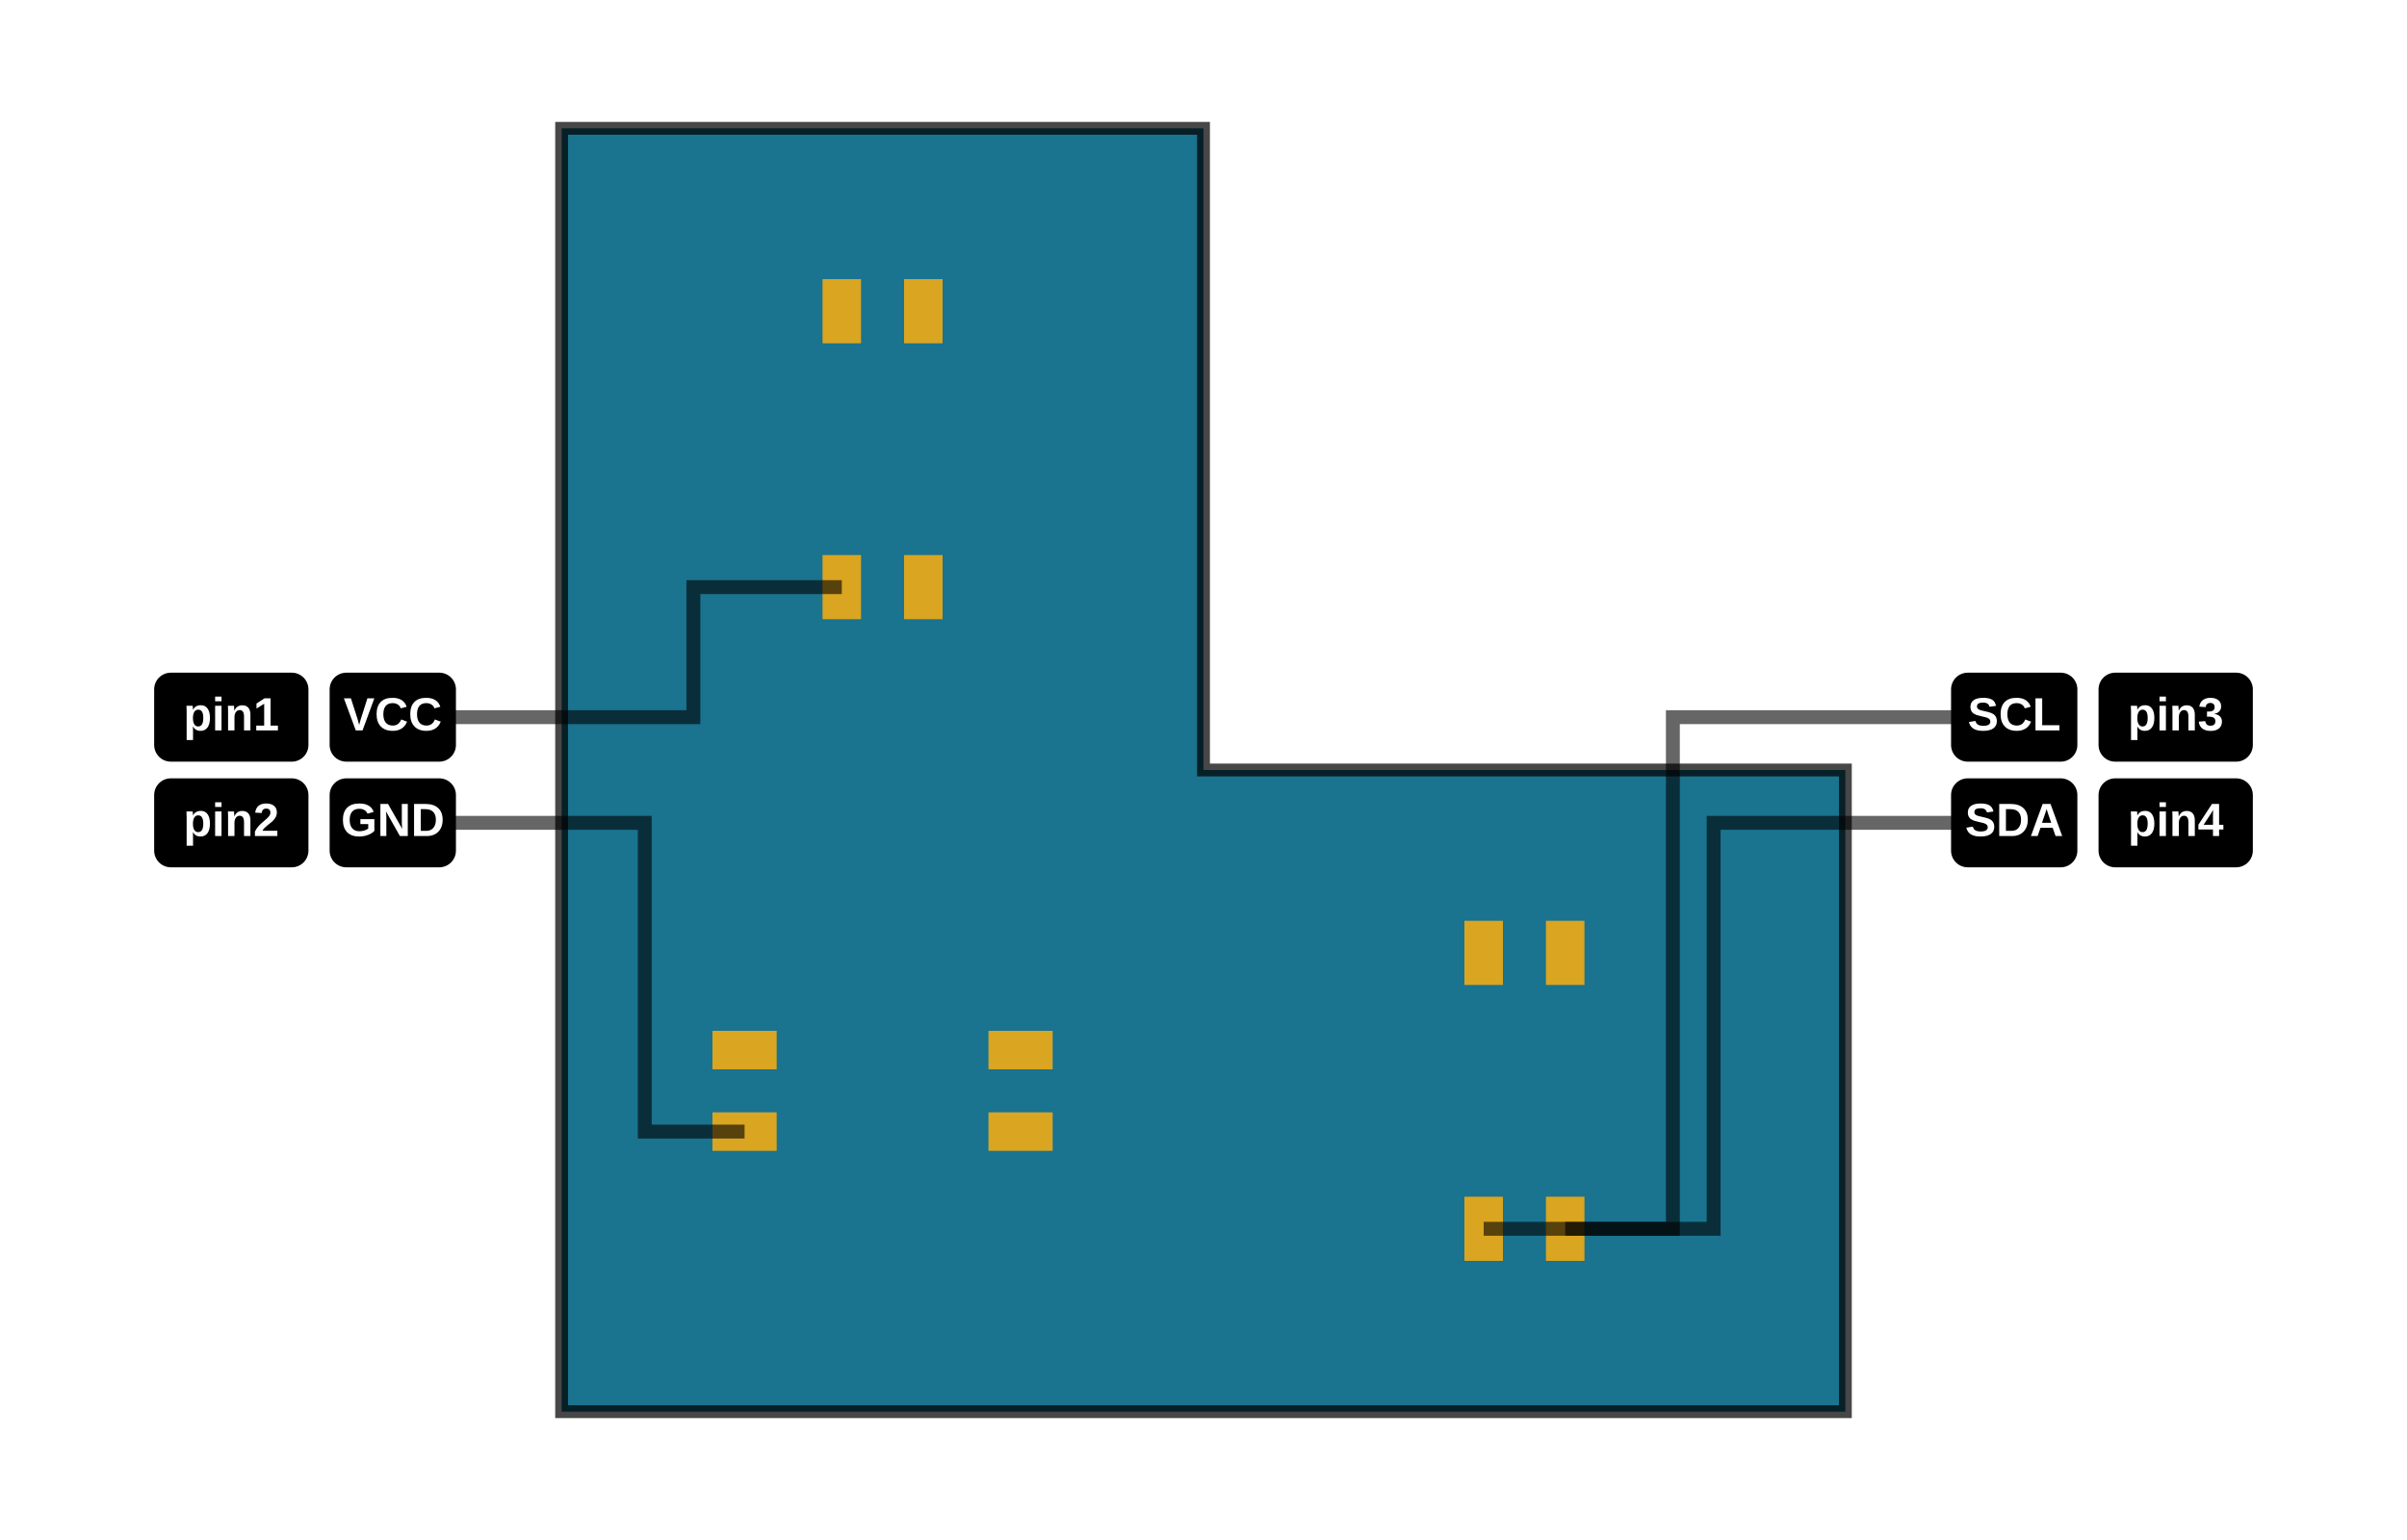
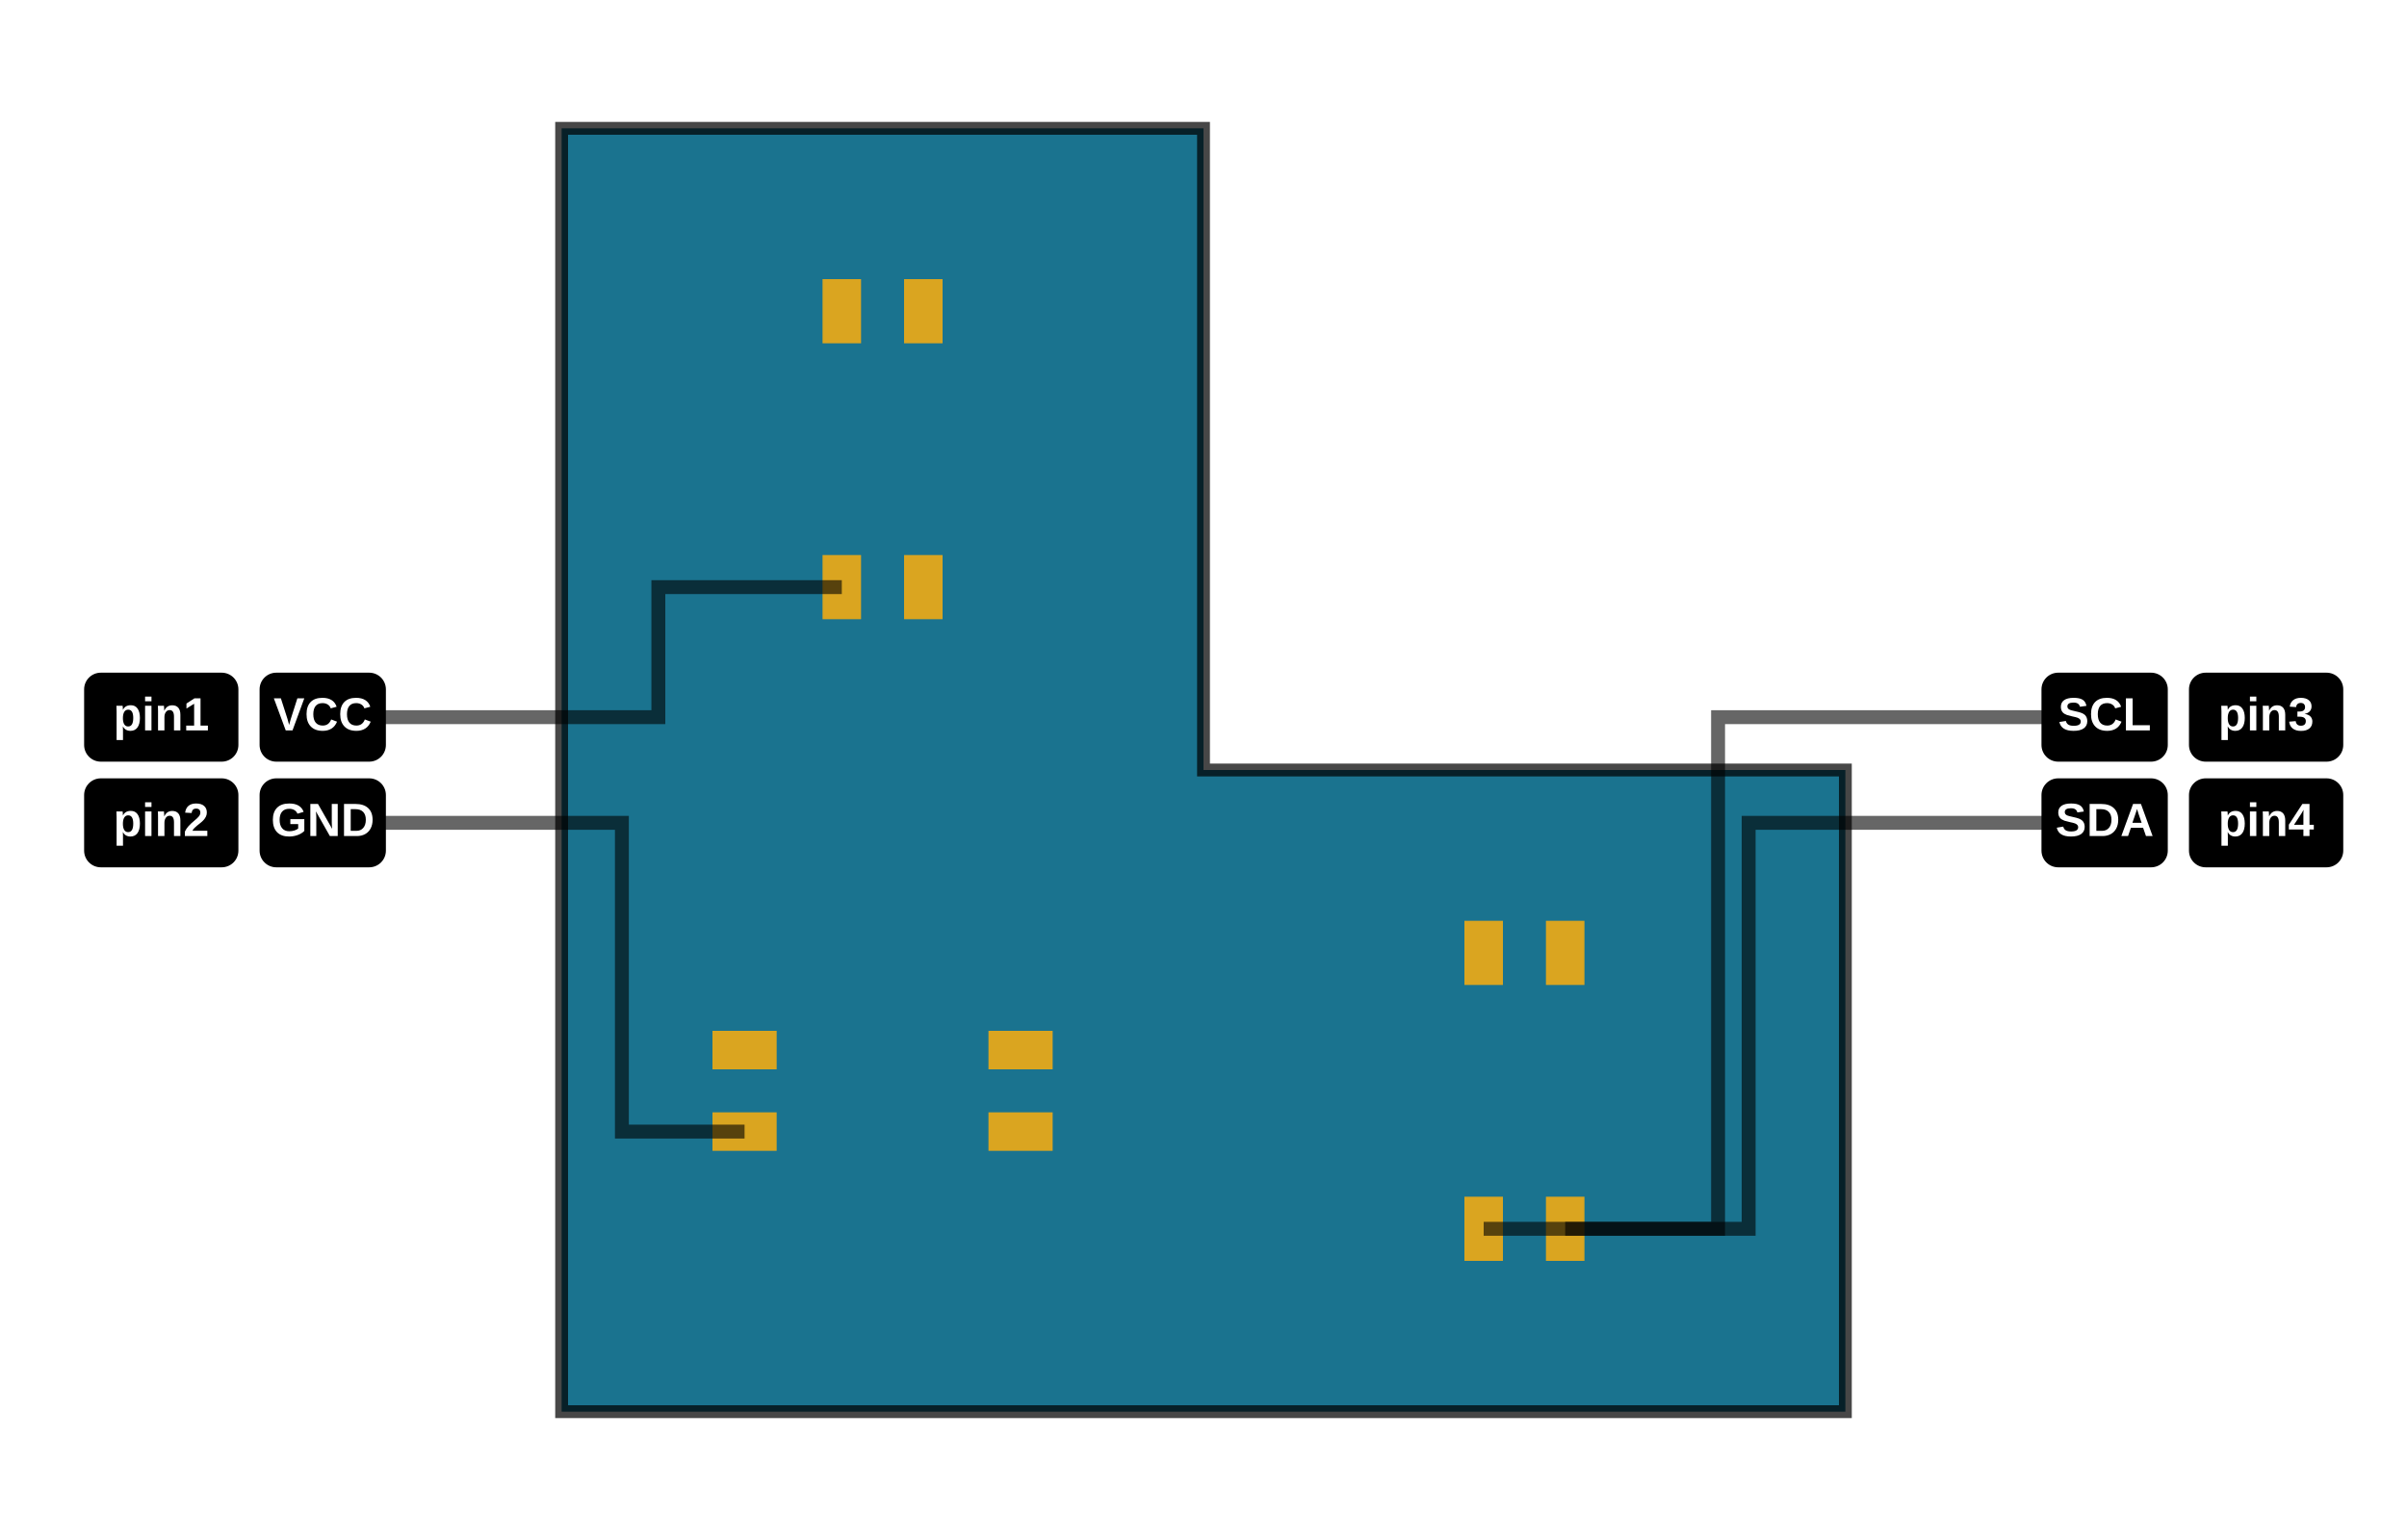
<svg xmlns="http://www.w3.org/2000/svg" width="1200" height="768" data-software-used-string="@tscircuit/core@0.0.933">
  <rect fill="rgb(255, 255, 255)" x="0" y="0" width="1200" height="768" />
  <path class="pinout-board" d="M 280 704 L 920 704 L 920 384 L 600 384 L 600 64 L 280 64 Z" fill="rgb(26, 115, 143)" stroke="rgba(0,0,0,0.9)" fill-rule="evenodd" stroke-opacity="0.8" stroke-width="6.4" />
  <rect class="pinout-pad" fill="rgb(218, 165, 32)" x="410.08" y="276.8" width="19.2" height="32" data-layer="top" />
  <rect class="pinout-pad" fill="rgb(218, 165, 32)" x="450.72" y="276.8" width="19.2" height="32" data-layer="top" />
  <rect class="pinout-pad" fill="rgb(218, 165, 32)" x="450.72" y="139.2" width="19.2" height="32" data-layer="top" />
  <rect class="pinout-pad" fill="rgb(218, 165, 32)" x="410.08" y="139.2" width="19.2" height="32" data-layer="top" />
  <rect class="pinout-pad" fill="rgb(218, 165, 32)" x="355.2" y="514.08" width="32" height="19.2" data-layer="top" />
  <rect class="pinout-pad" fill="rgb(218, 165, 32)" x="355.2" y="554.72" width="32" height="19.2" data-layer="top" />
  <rect class="pinout-pad" fill="rgb(218, 165, 32)" x="492.8" y="554.72" width="32" height="19.2" data-layer="top" />
  <rect class="pinout-pad" fill="rgb(218, 165, 32)" x="492.8" y="514.08" width="32" height="19.2" data-layer="top" />
  <rect class="pinout-pad" fill="rgb(218, 165, 32)" x="770.72" y="459.2" width="19.2" height="32" data-layer="top" />
  <rect class="pinout-pad" fill="rgb(218, 165, 32)" x="730.08" y="459.2" width="19.2" height="32" data-layer="top" />
  <rect class="pinout-pad" fill="rgb(218, 165, 32)" x="730.08" y="596.8" width="19.2" height="32" data-layer="top" />
  <rect class="pinout-pad" fill="rgb(218, 165, 32)" x="770.72" y="596.8" width="19.2" height="32" data-layer="top" />
-   <polyline points="419.68,292.8 404.88,292.8 345.68,292.8 345.68,357.653 286.48,357.653 271.68,357.653 223.84,357.653" stroke="rgba(0, 0, 0, 0.6)" stroke-width="6.933" fill="none" />
-   <rect x="164.339" y="335.467" width="62.968" height="44.373" fill="rgb(0, 0, 0)" rx="8.32" ry="8.32" stroke="none" />
-   <text x="195.823" y="357.653" fill="rgb(255, 255, 255)" font-size="23.243px" font-family="Arial, sans-serif" font-weight="bold" text-anchor="middle" dominant-baseline="middle">VCC</text>
-   <rect x="76.86" y="335.467" width="76.914" height="44.373" fill="rgb(0, 0, 0)" rx="8.32" ry="8.32" stroke="none" />
-   <text x="115.317" y="357.653" fill="rgb(255, 255, 255)" font-size="23.243px" font-family="Arial, sans-serif" font-weight="bold" text-anchor="middle" dominant-baseline="middle">pin1</text>
-   <polyline points="371.2,564.32 355.803,564.32 321.44,564.32 321.44,410.347 287.077,410.347 271.68,410.347 223.84,410.347" stroke="rgba(0, 0, 0, 0.6)" stroke-width="6.933" fill="none" />
-   <rect x="164.339" y="388.16" width="62.968" height="44.373" fill="rgb(0, 0, 0)" rx="8.32" ry="8.32" stroke="none" />
-   <text x="195.823" y="410.347" fill="rgb(255, 255, 255)" font-size="23.243px" font-family="Arial, sans-serif" font-weight="bold" text-anchor="middle" dominant-baseline="middle">GND</text>
-   <rect x="76.86" y="388.16" width="76.914" height="44.373" fill="rgb(0, 0, 0)" rx="8.32" ry="8.32" stroke="none" />
-   <text x="115.317" y="410.347" fill="rgb(255, 255, 255)" font-size="23.243px" font-family="Arial, sans-serif" font-weight="bold" text-anchor="middle" dominant-baseline="middle">pin2</text>
-   <polyline points="739.68,612.8 765.195,612.8 834,612.8 834,357.653 902.805,357.653 928.32,357.653 976.16,357.653" stroke="rgba(0, 0, 0, 0.6)" stroke-width="6.933" fill="none" />
-   <rect x="972.693" y="335.467" width="62.968" height="44.373" fill="rgb(0, 0, 0)" rx="8.32" ry="8.32" stroke="none" />
-   <text x="1004.177" y="357.653" fill="rgb(255, 255, 255)" font-size="23.243px" font-family="Arial, sans-serif" font-weight="bold" text-anchor="middle" dominant-baseline="middle">SCL</text>
-   <rect x="1046.226" y="335.467" width="76.914" height="44.373" fill="rgb(0, 0, 0)" rx="8.32" ry="8.32" stroke="none" />
-   <text x="1084.683" y="357.653" fill="rgb(255, 255, 255)" font-size="23.243px" font-family="Arial, sans-serif" font-weight="bold" text-anchor="middle" dominant-baseline="middle">pin3</text>
-   <polyline points="780.32,612.8 800.565,612.8 854.32,612.8 854.32,410.347 908.075,410.347 928.32,410.347 976.16,410.347" stroke="rgba(0, 0, 0, 0.6)" stroke-width="6.933" fill="none" />
-   <rect x="972.693" y="388.16" width="62.968" height="44.373" fill="rgb(0, 0, 0)" rx="8.32" ry="8.32" stroke="none" />
-   <text x="1004.177" y="410.347" fill="rgb(255, 255, 255)" font-size="23.243px" font-family="Arial, sans-serif" font-weight="bold" text-anchor="middle" dominant-baseline="middle">SDA</text>
-   <rect x="1046.226" y="388.16" width="76.914" height="44.373" fill="rgb(0, 0, 0)" rx="8.32" ry="8.32" stroke="none" />
-   <text x="1084.683" y="410.347" fill="rgb(255, 255, 255)" font-size="23.243px" font-family="Arial, sans-serif" font-weight="bold" text-anchor="middle" dominant-baseline="middle">pin4</text>
+   <polyline points="419.68,292.8 401.388,292.8 328.22,292.8 328.22,357.653 255.052,357.653 236.76,357.653 188.92,357.653" stroke="rgba(0, 0, 0, 0.6)" stroke-width="6.933" fill="none" />
+   <rect x="129.419" y="335.467" width="62.968" height="44.373" fill="rgb(0, 0, 0)" rx="8.32" ry="8.32" stroke="none" />
+   <text x="160.903" y="357.653" fill="rgb(255, 255, 255)" font-size="23.243px" font-family="Arial, sans-serif" font-weight="bold" text-anchor="middle" dominant-baseline="middle">VCC</text>
+   <rect x="41.94" y="335.467" width="76.914" height="44.373" fill="rgb(0, 0, 0)" rx="8.32" ry="8.32" stroke="none" />
+   <text x="80.397" y="357.653" fill="rgb(255, 255, 255)" font-size="23.243px" font-family="Arial, sans-serif" font-weight="bold" text-anchor="middle" dominant-baseline="middle">pin1</text>
+   <polyline points="371.2,564.32 355.803,564.32 310.04,564.32 310.04,410.347 264.277,410.347 248.88,410.347 188.92,410.347" stroke="rgba(0, 0, 0, 0.6)" stroke-width="6.933" fill="none" />
+   <rect x="129.419" y="388.16" width="62.968" height="44.373" fill="rgb(0, 0, 0)" rx="8.32" ry="8.32" stroke="none" />
+   <text x="160.903" y="410.347" fill="rgb(255, 255, 255)" font-size="23.243px" font-family="Arial, sans-serif" font-weight="bold" text-anchor="middle" dominant-baseline="middle">GND</text>
+   <rect x="41.94" y="388.16" width="76.914" height="44.373" fill="rgb(0, 0, 0)" rx="8.32" ry="8.32" stroke="none" />
+   <text x="80.397" y="410.347" fill="rgb(255, 255, 255)" font-size="23.243px" font-family="Arial, sans-serif" font-weight="bold" text-anchor="middle" dominant-baseline="middle">pin2</text>
+   <polyline points="739.68,612.8 765.195,612.8 856.54,612.8 856.54,357.653 947.885,357.653 973.4,357.653 1021.24,357.653" stroke="rgba(0, 0, 0, 0.6)" stroke-width="6.933" fill="none" />
+   <rect x="1017.773" y="335.467" width="62.968" height="44.373" fill="rgb(0, 0, 0)" rx="8.32" ry="8.32" stroke="none" />
+   <text x="1049.257" y="357.653" fill="rgb(255, 255, 255)" font-size="23.243px" font-family="Arial, sans-serif" font-weight="bold" text-anchor="middle" dominant-baseline="middle">SCL</text>
+   <rect x="1091.306" y="335.467" width="76.914" height="44.373" fill="rgb(0, 0, 0)" rx="8.32" ry="8.32" stroke="none" />
+   <text x="1129.763" y="357.653" fill="rgb(255, 255, 255)" font-size="23.243px" font-family="Arial, sans-serif" font-weight="bold" text-anchor="middle" dominant-baseline="middle">pin3</text>
+   <polyline points="780.32,612.8 800.565,612.8 871.78,612.8 871.78,410.347 942.995,410.347 963.24,410.347 1021.24,410.347" stroke="rgba(0, 0, 0, 0.6)" stroke-width="6.933" fill="none" />
+   <rect x="1017.773" y="388.16" width="62.968" height="44.373" fill="rgb(0, 0, 0)" rx="8.32" ry="8.32" stroke="none" />
+   <text x="1049.257" y="410.347" fill="rgb(255, 255, 255)" font-size="23.243px" font-family="Arial, sans-serif" font-weight="bold" text-anchor="middle" dominant-baseline="middle">SDA</text>
+   <rect x="1091.306" y="388.16" width="76.914" height="44.373" fill="rgb(0, 0, 0)" rx="8.32" ry="8.32" stroke="none" />
+   <text x="1129.763" y="410.347" fill="rgb(255, 255, 255)" font-size="23.243px" font-family="Arial, sans-serif" font-weight="bold" text-anchor="middle" dominant-baseline="middle">pin4</text>
</svg>
